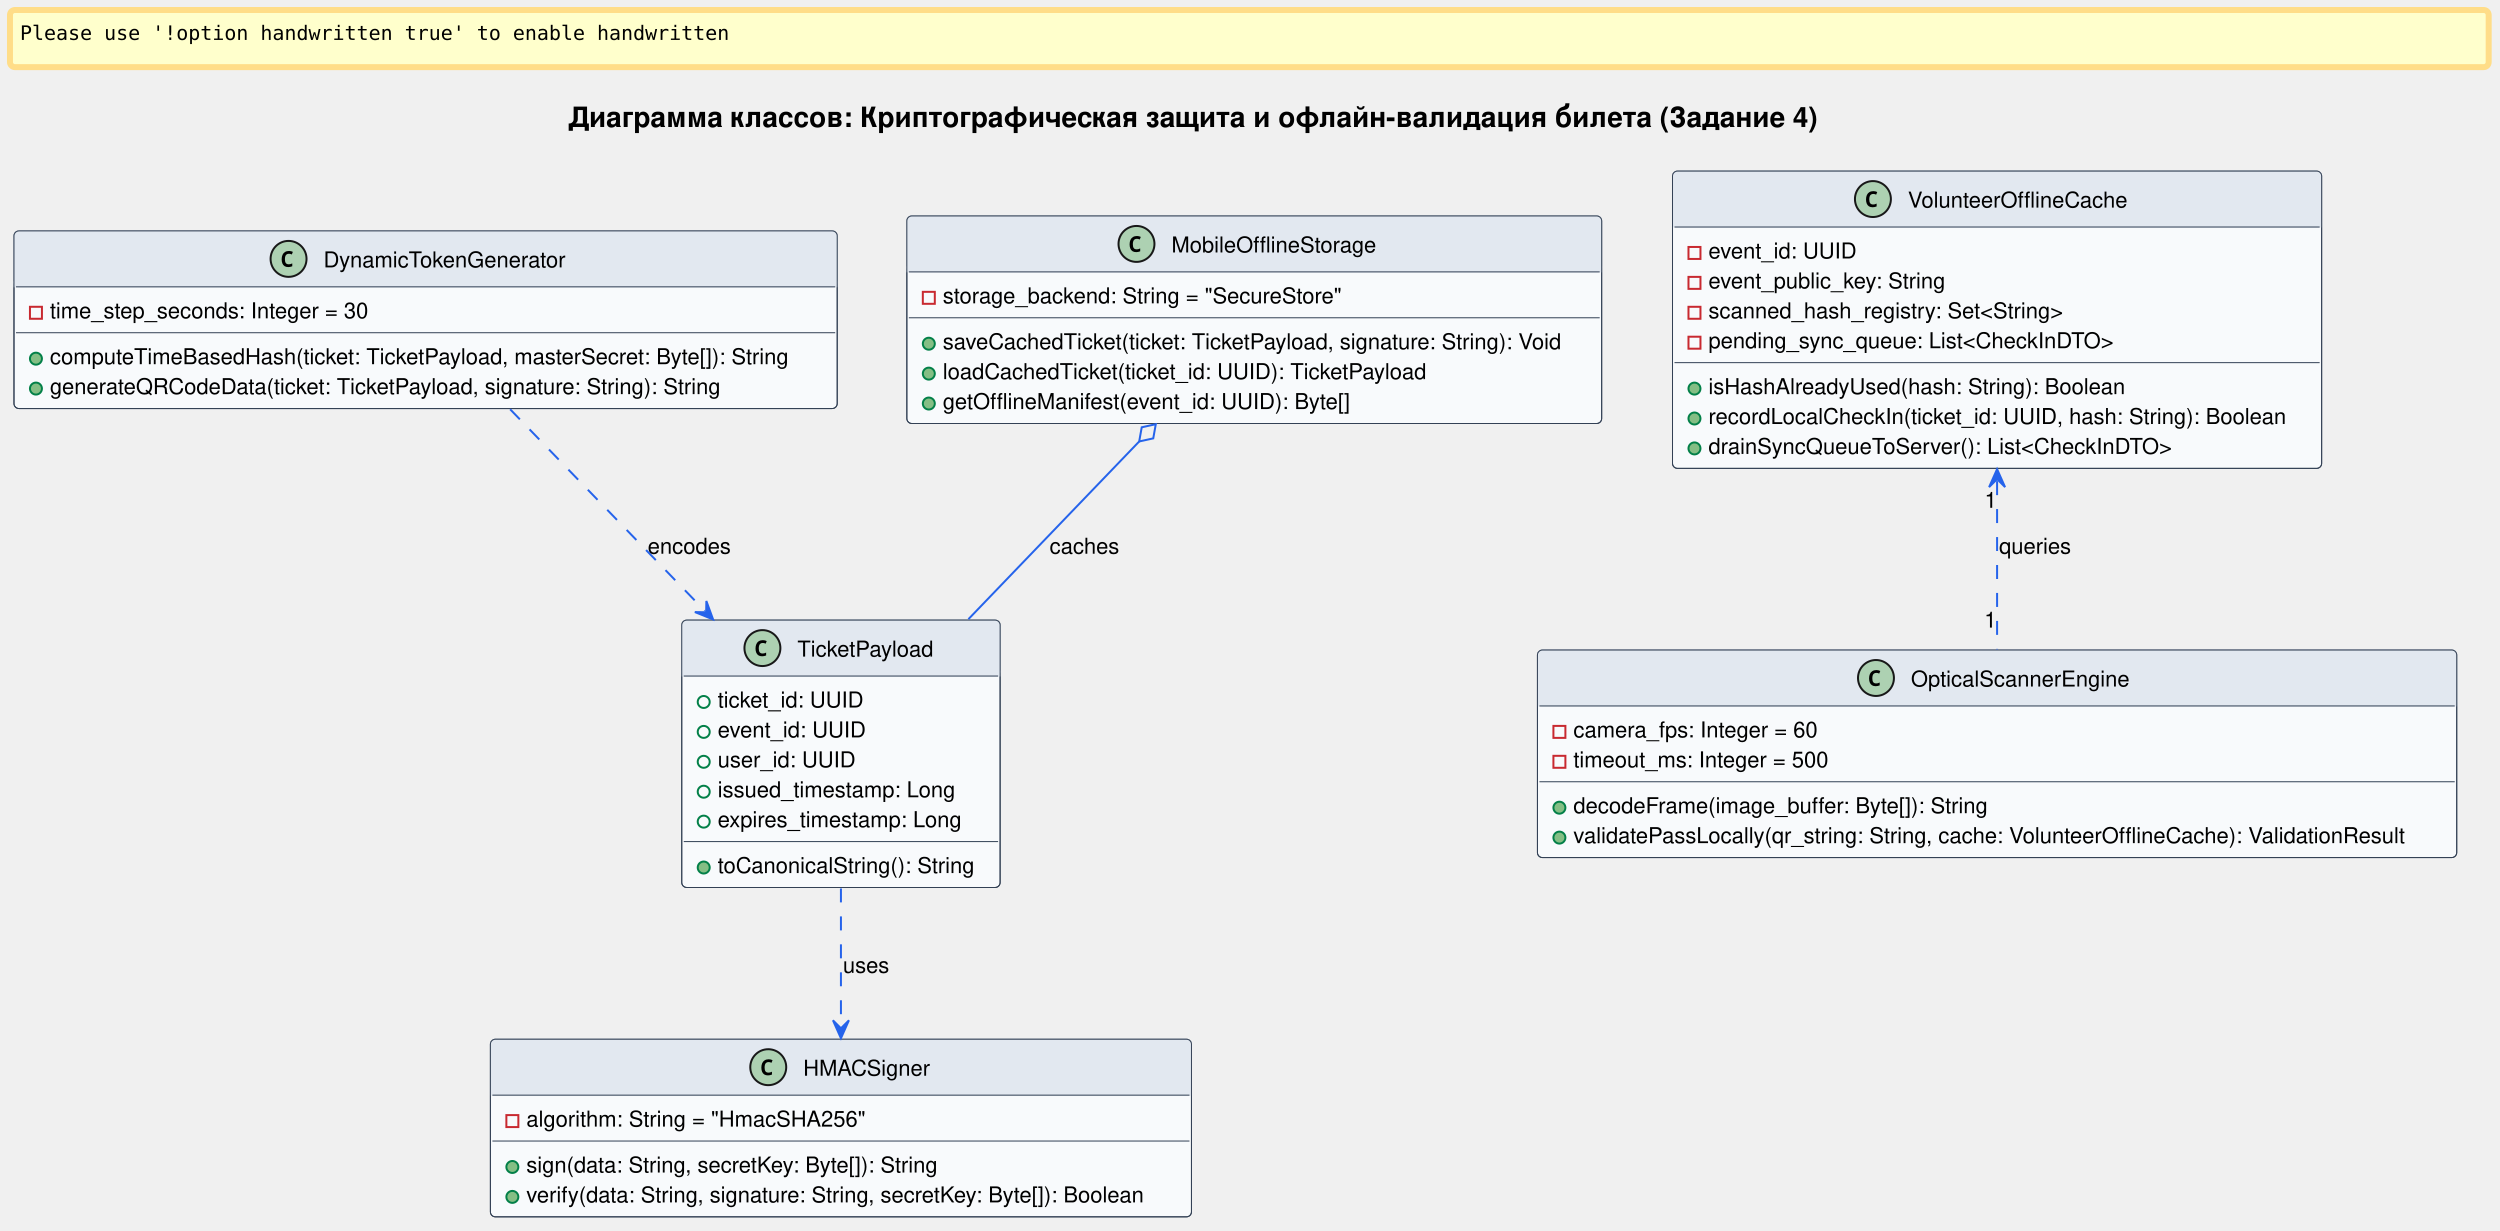
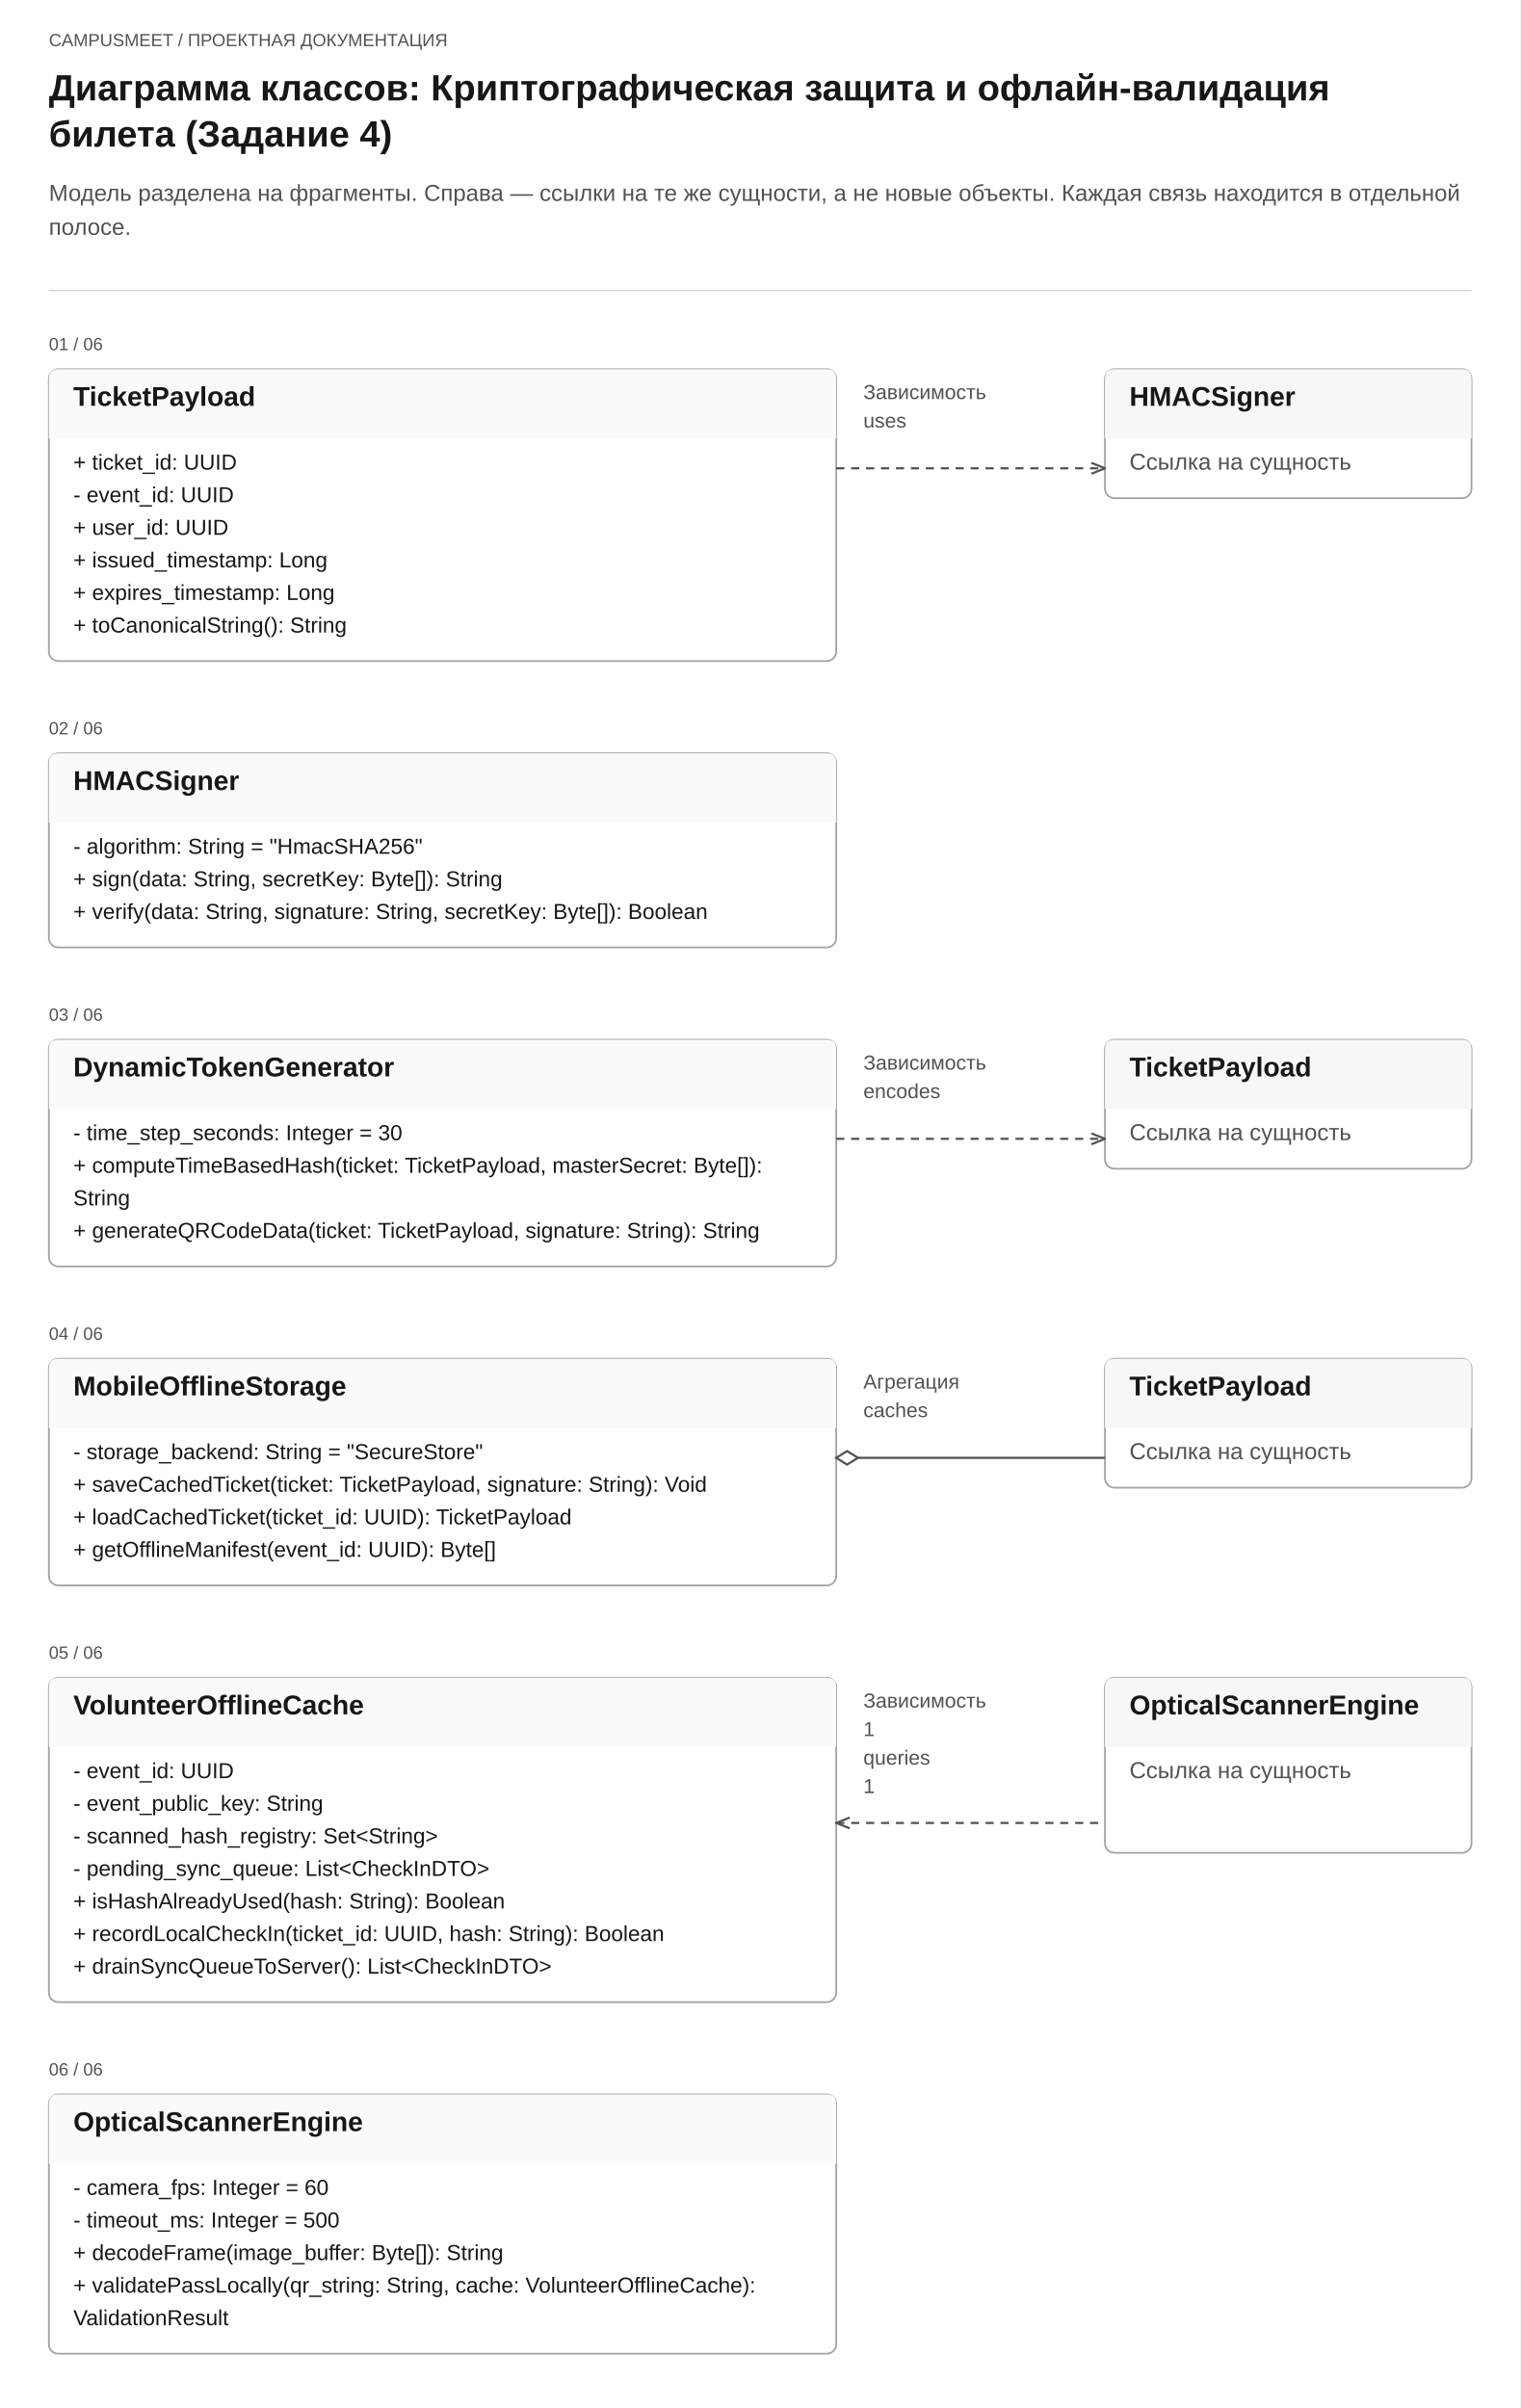
- <svg xmlns="http://www.w3.org/2000/svg" contentStyleType="text/css" data-diagram-type="CLASS" height="616px" preserveAspectRatio="none" style="width:1252px;height:616px;background:#FFFFFF;" version="1.1" viewBox="0 0 1252 616" width="1252px" zoomAndPan="magnify">
-   <defs />
-   <g>
-     <rect fill="#FFFFCC" height="28.62" rx="2.5" ry="2.5" style="stroke:#FFDD88;stroke-width:3;" width="1241.328" x="5" y="5" />
-     <text fill="#000000" font-family="monospace" font-size="10" lengthAdjust="spacing" textLength="354" x="10" y="20">Please use '!option handwritten true' to enable handwritten</text>
-     <g class="title" data-source-line="14">
-       <text fill="#000000" font-family="'Helvetica, Arial, sans-serif'" font-size="14" font-weight="bold" lengthAdjust="spacing" textLength="653.378" x="284.975" y="63.586">Диаграмма классов: Криптографическая защита и офлайн-валидация билета (Задание 4)</text>
-     </g>
-     <g class="entity" data-qualified-name="TicketPayload" data-source-line="16" id="ent0002">
-       <rect fill="#F8FAFC" height="133.891" rx="2.5" ry="2.5" style="stroke:#334155;stroke-width:0.5;" width="159.442" x="341.42" y="310.558" />
-       <rect fill="#E2E8F0" height="28" rx="2.5" ry="2.5" style="stroke:#E2E8F0;stroke-width:0.5;" width="159.442" x="341.42" y="310.558" />
-       <rect fill="#E2E8F0" height="2.5" style="stroke:#E2E8F0;stroke-width:0.5;" width="159.442" x="341.42" y="336.058" />
-       <rect fill="none" height="133.891" rx="2.5" ry="2.5" style="stroke:#334155;stroke-width:0.5;" width="159.442" x="341.42" y="310.558" />
-       <ellipse cx="381.817" cy="324.558" fill="#ADD1B2" rx="9" ry="9" style="stroke:#181818;stroke-width:1;" />
-       <path d="M381.677,328.667 Q380.552,328.667 379.817,328.199 Q379.083,327.714 378.724,326.839 Q378.364,325.964 378.364,324.792 Q378.364,323.48 378.786,322.542 Q379.208,321.605 380.036,321.105 Q380.88,320.589 382.083,320.589 Q382.661,320.589 383.083,320.714 Q383.52,320.824 383.974,321.042 L383.442,322.355 Q383.036,322.152 382.692,322.074 Q382.349,321.995 382.036,321.995 Q381.27,321.995 380.817,322.339 Q380.364,322.667 380.177,323.292 Q379.989,323.902 379.989,324.73 Q379.989,326.027 380.442,326.652 Q380.911,327.277 381.942,327.277 Q382.333,327.277 382.724,327.183 Q383.13,327.074 383.677,326.824 L383.677,328.261 Q383.192,328.464 382.677,328.558 Q382.177,328.667 381.677,328.667 Z " fill="#000000" />
-       <text fill="#000000" font-family="'Helvetica, Arial, sans-serif'" font-size="11" lengthAdjust="spacing" textLength="71.147" x="399.317" y="328.826">TicketPayload</text>
-       <line style="stroke:#334155;stroke-width:0.5;" x1="342.42" x2="499.862" y1="338.558" y2="338.558" />
-       <g data-visibility-modifier="PUBLIC_FIELD">
-         <ellipse cx="352.42" cy="351.549" fill="none" rx="3" ry="3" style="stroke:#038048;stroke-width:1;" />
-       </g>
-       <text fill="#000000" font-family="'Helvetica, Arial, sans-serif'" font-size="11" lengthAdjust="spacing" textLength="76.273" x="359.42" y="354.317">ticket_id: UUID</text>
-       <g data-visibility-modifier="PUBLIC_FIELD">
-         <ellipse cx="352.42" cy="366.531" fill="none" rx="3" ry="3" style="stroke:#038048;stroke-width:1;" />
-       </g>
-       <text fill="#000000" font-family="'Helvetica, Arial, sans-serif'" font-size="11" lengthAdjust="spacing" textLength="76.9" x="359.42" y="369.299">event_id: UUID</text>
-       <g data-visibility-modifier="PUBLIC_FIELD">
-         <ellipse cx="352.42" cy="381.513" fill="none" rx="3" ry="3" style="stroke:#038048;stroke-width:1;" />
-       </g>
-       <text fill="#000000" font-family="'Helvetica, Arial, sans-serif'" font-size="11" lengthAdjust="spacing" textLength="70.95" x="359.42" y="384.281">user_id: UUID</text>
-       <g data-visibility-modifier="PUBLIC_FIELD">
-         <ellipse cx="352.42" cy="396.495" fill="none" rx="3" ry="3" style="stroke:#038048;stroke-width:1;" />
-       </g>
-       <text fill="#000000" font-family="'Helvetica, Arial, sans-serif'" font-size="11" lengthAdjust="spacing" textLength="125.575" x="359.42" y="399.262">issued_timestamp: Long</text>
-       <g data-visibility-modifier="PUBLIC_FIELD">
-         <ellipse cx="352.42" cy="411.476" fill="none" rx="3" ry="3" style="stroke:#038048;stroke-width:1;" />
-       </g>
-       <text fill="#000000" font-family="'Helvetica, Arial, sans-serif'" font-size="11" lengthAdjust="spacing" textLength="130.074" x="359.42" y="414.244">expires_timestamp: Long</text>
-       <line style="stroke:#334155;stroke-width:0.5;" x1="342.42" x2="499.862" y1="421.467" y2="421.467" />
-       <g data-visibility-modifier="PUBLIC_METHOD">
-         <ellipse cx="352.42" cy="434.458" fill="#84BE84" rx="3" ry="3" style="stroke:#038048;stroke-width:1;" />
-       </g>
-       <text fill="#000000" font-family="'Helvetica, Arial, sans-serif'" font-size="11" lengthAdjust="spacing" textLength="135.442" x="359.42" y="437.226">toCanonicalString(): String</text>
-     </g>
-     <g class="entity" data-qualified-name="HMACSigner" data-source-line="25" id="ent0003">
-       <rect fill="#F8FAFC" height="88.946" rx="2.5" ry="2.5" style="stroke:#334155;stroke-width:0.5;" width="351.094" x="245.59" y="520.448" />
-       <rect fill="#E2E8F0" height="28" rx="2.5" ry="2.5" style="stroke:#E2E8F0;stroke-width:0.5;" width="351.094" x="245.59" y="520.448" />
-       <rect fill="#E2E8F0" height="2.5" style="stroke:#E2E8F0;stroke-width:0.5;" width="351.094" x="245.59" y="545.948" />
-       <rect fill="none" height="88.946" rx="2.5" ry="2.5" style="stroke:#334155;stroke-width:0.5;" width="351.094" x="245.59" y="520.448" />
-       <ellipse cx="384.739" cy="534.448" fill="#ADD1B2" rx="9" ry="9" style="stroke:#181818;stroke-width:1;" />
-       <path d="M384.599,538.557 Q383.474,538.557 382.739,538.088 Q382.005,537.604 381.645,536.729 Q381.286,535.854 381.286,534.682 Q381.286,533.37 381.708,532.432 Q382.13,531.495 382.958,530.995 Q383.802,530.479 385.005,530.479 Q385.583,530.479 386.005,530.604 Q386.442,530.713 386.895,530.932 L386.364,532.245 Q385.958,532.042 385.614,531.963 Q385.27,531.885 384.958,531.885 Q384.192,531.885 383.739,532.229 Q383.286,532.557 383.099,533.182 Q382.911,533.792 382.911,534.62 Q382.911,535.917 383.364,536.542 Q383.833,537.167 384.864,537.167 Q385.255,537.167 385.645,537.073 Q386.052,536.963 386.599,536.713 L386.599,538.151 Q386.114,538.354 385.599,538.448 Q385.099,538.557 384.599,538.557 Z " fill="#000000" />
-       <text fill="#000000" font-family="'Helvetica, Arial, sans-serif'" font-size="11" lengthAdjust="spacing" textLength="65.296" x="402.239" y="538.716">HMACSigner</text>
-       <line style="stroke:#334155;stroke-width:0.5;" x1="246.59" x2="595.684" y1="548.448" y2="548.448" />
-       <g data-visibility-modifier="PRIVATE_FIELD">
-         <rect fill="none" height="6" style="stroke:#C82930;stroke-width:1;" width="6" x="253.59" y="558.439" />
-       </g>
-       <text fill="#000000" font-family="'Helvetica, Arial, sans-serif'" font-size="11" lengthAdjust="spacing" textLength="178.595" x="263.59" y="564.207">algorithm: String = "HmacSHA256"</text>
-       <line style="stroke:#334155;stroke-width:0.5;" x1="246.59" x2="595.684" y1="571.43" y2="571.43" />
-       <g data-visibility-modifier="PUBLIC_METHOD">
-         <ellipse cx="256.59" cy="584.421" fill="#84BE84" rx="3" ry="3" style="stroke:#038048;stroke-width:1;" />
-       </g>
-       <text fill="#000000" font-family="'Helvetica, Arial, sans-serif'" font-size="11" lengthAdjust="spacing" textLength="216.754" x="263.59" y="587.189">sign(data: String, secretKey: Byte[]): String</text>
-       <g data-visibility-modifier="PUBLIC_METHOD">
-         <ellipse cx="256.59" cy="599.403" fill="#84BE84" rx="3" ry="3" style="stroke:#038048;stroke-width:1;" />
-       </g>
-       <text fill="#000000" font-family="'Helvetica, Arial, sans-serif'" font-size="11" lengthAdjust="spacing" textLength="327.094" x="263.59" y="602.171">verify(data: String, signature: String, secretKey: Byte[]): Boolean</text>
-     </g>
-     <g class="entity" data-qualified-name="DynamicTokenGenerator" data-source-line="31" id="ent0004">
-       <rect fill="#F8FAFC" height="88.946" rx="2.5" ry="2.5" style="stroke:#334155;stroke-width:0.5;" width="412.275" x="7" y="115.648" />
-       <rect fill="#E2E8F0" height="28" rx="2.5" ry="2.5" style="stroke:#E2E8F0;stroke-width:0.5;" width="412.275" x="7" y="115.648" />
-       <rect fill="#E2E8F0" height="2.5" style="stroke:#E2E8F0;stroke-width:0.5;" width="412.275" x="7" y="141.148" />
-       <rect fill="none" height="88.946" rx="2.5" ry="2.5" style="stroke:#334155;stroke-width:0.5;" width="412.275" x="7" y="115.648" />
-       <ellipse cx="144.51" cy="129.648" fill="#ADD1B2" rx="9" ry="9" style="stroke:#181818;stroke-width:1;" />
-       <path d="M144.369,133.757 Q143.244,133.757 142.51,133.288 Q141.776,132.804 141.416,131.929 Q141.057,131.054 141.057,129.882 Q141.057,128.57 141.479,127.632 Q141.901,126.695 142.729,126.195 Q143.573,125.679 144.776,125.679 Q145.354,125.679 145.776,125.804 Q146.213,125.913 146.666,126.132 L146.135,127.445 Q145.729,127.242 145.385,127.163 Q145.041,127.085 144.729,127.085 Q143.963,127.085 143.51,127.429 Q143.057,127.757 142.869,128.382 Q142.682,128.992 142.682,129.82 Q142.682,131.117 143.135,131.742 Q143.604,132.367 144.635,132.367 Q145.026,132.367 145.416,132.273 Q145.823,132.163 146.369,131.913 L146.369,133.351 Q145.885,133.554 145.369,133.648 Q144.869,133.757 144.369,133.757 Z " fill="#000000" />
-       <text fill="#000000" font-family="'Helvetica, Arial, sans-serif'" font-size="11" lengthAdjust="spacing" textLength="129.755" x="162.01" y="133.916">DynamicTokenGenerator</text>
-       <line style="stroke:#334155;stroke-width:0.5;" x1="8" x2="418.275" y1="143.648" y2="143.648" />
-       <g data-visibility-modifier="PRIVATE_FIELD">
-         <rect fill="none" height="6" style="stroke:#C82930;stroke-width:1;" width="6" x="15" y="153.639" />
-       </g>
-       <text fill="#000000" font-family="'Helvetica, Arial, sans-serif'" font-size="11" lengthAdjust="spacing" textLength="166.132" x="25" y="159.407">time_step_seconds: Integer = 30</text>
-       <line style="stroke:#334155;stroke-width:0.5;" x1="8" x2="418.275" y1="166.63" y2="166.63" />
-       <g data-visibility-modifier="PUBLIC_METHOD">
-         <ellipse cx="18" cy="179.621" fill="#84BE84" rx="3" ry="3" style="stroke:#038048;stroke-width:1;" />
-       </g>
-       <text fill="#000000" font-family="'Helvetica, Arial, sans-serif'" font-size="11" lengthAdjust="spacing" textLength="388.275" x="25" y="182.389">computeTimeBasedHash(ticket: TicketPayload, masterSecret: Byte[]): String</text>
-       <g data-visibility-modifier="PUBLIC_METHOD">
-         <ellipse cx="18" cy="194.603" fill="#84BE84" rx="3" ry="3" style="stroke:#038048;stroke-width:1;" />
-       </g>
-       <text fill="#000000" font-family="'Helvetica, Arial, sans-serif'" font-size="11" lengthAdjust="spacing" textLength="353.592" x="25" y="197.371">generateQRCodeData(ticket: TicketPayload, signature: String): String</text>
-     </g>
-     <g class="entity" data-qualified-name="MobileOfflineStorage" data-source-line="37" id="ent0005">
-       <rect fill="#F8FAFC" height="103.928" rx="2.5" ry="2.5" style="stroke:#334155;stroke-width:0.5;" width="347.97" x="454.15" y="108.158" />
-       <rect fill="#E2E8F0" height="28" rx="2.5" ry="2.5" style="stroke:#E2E8F0;stroke-width:0.5;" width="347.97" x="454.15" y="108.158" />
-       <rect fill="#E2E8F0" height="2.5" style="stroke:#E2E8F0;stroke-width:0.5;" width="347.97" x="454.15" y="133.658" />
-       <rect fill="none" height="103.928" rx="2.5" ry="2.5" style="stroke:#334155;stroke-width:0.5;" width="347.97" x="454.15" y="108.158" />
-       <ellipse cx="569.154" cy="122.158" fill="#ADD1B2" rx="9" ry="9" style="stroke:#181818;stroke-width:1;" />
-       <path d="M569.014,126.267 Q567.889,126.267 567.154,125.799 Q566.42,125.314 566.061,124.439 Q565.701,123.564 565.701,122.392 Q565.701,121.08 566.123,120.142 Q566.545,119.205 567.373,118.705 Q568.217,118.189 569.42,118.189 Q569.998,118.189 570.42,118.314 Q570.857,118.424 571.311,118.642 L570.779,119.955 Q570.373,119.752 570.029,119.674 Q569.686,119.595 569.373,119.595 Q568.607,119.595 568.154,119.939 Q567.701,120.267 567.514,120.892 Q567.326,121.502 567.326,122.33 Q567.326,123.627 567.779,124.252 Q568.248,124.877 569.279,124.877 Q569.67,124.877 570.061,124.783 Q570.467,124.674 571.014,124.424 L571.014,125.861 Q570.529,126.064 570.014,126.158 Q569.514,126.267 569.014,126.267 Z " fill="#000000" />
-       <text fill="#000000" font-family="'Helvetica, Arial, sans-serif'" font-size="11" lengthAdjust="spacing" textLength="110.461" x="586.654" y="126.426">MobileOfflineStorage</text>
-       <line style="stroke:#334155;stroke-width:0.5;" x1="455.15" x2="801.12" y1="136.158" y2="136.158" />
-       <g data-visibility-modifier="PRIVATE_FIELD">
-         <rect fill="none" height="6" style="stroke:#C82930;stroke-width:1;" width="6" x="462.15" y="146.149" />
-       </g>
-       <text fill="#000000" font-family="'Helvetica, Arial, sans-serif'" font-size="11" lengthAdjust="spacing" textLength="208.548" x="472.15" y="151.917">storage_backend: String = "SecureStore"</text>
-       <line style="stroke:#334155;stroke-width:0.5;" x1="455.15" x2="801.12" y1="159.14" y2="159.14" />
-       <g data-visibility-modifier="PUBLIC_METHOD">
-         <ellipse cx="465.15" cy="172.131" fill="#84BE84" rx="3" ry="3" style="stroke:#038048;stroke-width:1;" />
-       </g>
-       <text fill="#000000" font-family="'Helvetica, Arial, sans-serif'" font-size="11" lengthAdjust="spacing" textLength="323.97" x="472.15" y="174.899">saveCachedTicket(ticket: TicketPayload, signature: String): Void</text>
-       <g data-visibility-modifier="PUBLIC_METHOD">
-         <ellipse cx="465.15" cy="187.113" fill="#84BE84" rx="3" ry="3" style="stroke:#038048;stroke-width:1;" />
-       </g>
-       <text fill="#000000" font-family="'Helvetica, Arial, sans-serif'" font-size="11" lengthAdjust="spacing" textLength="250.71" x="472.15" y="189.881">loadCachedTicket(ticket_id: UUID): TicketPayload</text>
-       <g data-visibility-modifier="PUBLIC_METHOD">
-         <ellipse cx="465.15" cy="202.095" fill="#84BE84" rx="3" ry="3" style="stroke:#038048;stroke-width:1;" />
-       </g>
-       <text fill="#000000" font-family="'Helvetica, Arial, sans-serif'" font-size="11" lengthAdjust="spacing" textLength="216.269" x="472.15" y="204.863">getOfflineManifest(event_id: UUID): Byte[]</text>
-     </g>
-     <g class="entity" data-qualified-name="VolunteerOfflineCache" data-source-line="44" id="ent0006">
-       <rect fill="#F8FAFC" height="148.873" rx="2.5" ry="2.5" style="stroke:#334155;stroke-width:0.5;" width="325.09" x="837.59" y="85.688" />
-       <rect fill="#E2E8F0" height="28" rx="2.5" ry="2.5" style="stroke:#E2E8F0;stroke-width:0.5;" width="325.09" x="837.59" y="85.688" />
-       <rect fill="#E2E8F0" height="2.5" style="stroke:#E2E8F0;stroke-width:0.5;" width="325.09" x="837.59" y="111.188" />
-       <rect fill="none" height="148.873" rx="2.5" ry="2.5" style="stroke:#334155;stroke-width:0.5;" width="325.09" x="837.59" y="85.688" />
-       <ellipse cx="937.959" cy="99.688" fill="#ADD1B2" rx="9" ry="9" style="stroke:#181818;stroke-width:1;" />
-       <path d="M937.818,103.797 Q936.693,103.797 935.959,103.329 Q935.225,102.844 934.865,101.969 Q934.506,101.094 934.506,99.922 Q934.506,98.61 934.928,97.672 Q935.35,96.735 936.178,96.235 Q937.021,95.719 938.225,95.719 Q938.803,95.719 939.225,95.844 Q939.662,95.954 940.115,96.172 L939.584,97.485 Q939.178,97.282 938.834,97.204 Q938.49,97.125 938.178,97.125 Q937.412,97.125 936.959,97.469 Q936.506,97.797 936.318,98.422 Q936.131,99.032 936.131,99.86 Q936.131,101.157 936.584,101.782 Q937.053,102.407 938.084,102.407 Q938.475,102.407 938.865,102.313 Q939.271,102.204 939.818,101.954 L939.818,103.391 Q939.334,103.594 938.818,103.688 Q938.318,103.797 937.818,103.797 Z " fill="#000000" />
-       <text fill="#000000" font-family="'Helvetica, Arial, sans-serif'" font-size="11" lengthAdjust="spacing" textLength="116.852" x="955.459" y="103.956">VolunteerOfflineCache</text>
-       <line style="stroke:#334155;stroke-width:0.5;" x1="838.59" x2="1161.68" y1="113.688" y2="113.688" />
-       <g data-visibility-modifier="PRIVATE_FIELD">
-         <rect fill="none" height="6" style="stroke:#C82930;stroke-width:1;" width="6" x="845.59" y="123.679" />
-       </g>
-       <text fill="#000000" font-family="'Helvetica, Arial, sans-serif'" font-size="11" lengthAdjust="spacing" textLength="76.9" x="855.59" y="129.447">event_id: UUID</text>
-       <g data-visibility-modifier="PRIVATE_FIELD">
-         <rect fill="none" height="6" style="stroke:#C82930;stroke-width:1;" width="6" x="845.59" y="138.661" />
-       </g>
-       <text fill="#000000" font-family="'Helvetica, Arial, sans-serif'" font-size="11" lengthAdjust="spacing" textLength="124.266" x="855.59" y="144.429">event_public_key: String</text>
-       <g data-visibility-modifier="PRIVATE_FIELD">
-         <rect fill="none" height="6" style="stroke:#C82930;stroke-width:1;" width="6" x="845.59" y="153.643" />
-       </g>
-       <text fill="#000000" font-family="'Helvetica, Arial, sans-serif'" font-size="11" lengthAdjust="spacing" textLength="183.391" x="855.59" y="159.411">scanned_hash_registry: Set&lt;String&gt;</text>
-       <g data-visibility-modifier="PRIVATE_FIELD">
-         <rect fill="none" height="6" style="stroke:#C82930;stroke-width:1;" width="6" x="845.59" y="168.625" />
-       </g>
-       <text fill="#000000" font-family="'Helvetica, Arial, sans-serif'" font-size="11" lengthAdjust="spacing" textLength="209.031" x="855.59" y="174.393">pending_sync_queue: List&lt;CheckInDTO&gt;</text>
-       <line style="stroke:#334155;stroke-width:0.5;" x1="838.59" x2="1161.68" y1="181.615" y2="181.615" />
-       <g data-visibility-modifier="PUBLIC_METHOD">
-         <ellipse cx="848.59" cy="194.606" fill="#84BE84" rx="3" ry="3" style="stroke:#038048;stroke-width:1;" />
-       </g>
-       <text fill="#000000" font-family="'Helvetica, Arial, sans-serif'" font-size="11" lengthAdjust="spacing" textLength="216.61" x="855.59" y="197.374">isHashAlreadyUsed(hash: String): Boolean</text>
-       <g data-visibility-modifier="PUBLIC_METHOD">
-         <ellipse cx="848.59" cy="209.588" fill="#84BE84" rx="3" ry="3" style="stroke:#038048;stroke-width:1;" />
-       </g>
-       <text fill="#000000" font-family="'Helvetica, Arial, sans-serif'" font-size="11" lengthAdjust="spacing" textLength="301.09" x="855.59" y="212.356">recordLocalCheckIn(ticket_id: UUID, hash: String): Boolean</text>
-       <g data-visibility-modifier="PUBLIC_METHOD">
-         <ellipse cx="848.59" cy="224.57" fill="#84BE84" rx="3" ry="3" style="stroke:#038048;stroke-width:1;" />
-       </g>
-       <text fill="#000000" font-family="'Helvetica, Arial, sans-serif'" font-size="11" lengthAdjust="spacing" textLength="238.533" x="855.59" y="227.338">drainSyncQueueToServer(): List&lt;CheckInDTO&gt;</text>
-     </g>
-     <g class="entity" data-qualified-name="OpticalScannerEngine" data-source-line="54" id="ent0007">
-       <rect fill="#F8FAFC" height="103.928" rx="2.5" ry="2.5" style="stroke:#334155;stroke-width:0.5;" width="460.378" x="769.95" y="325.538" />
-       <rect fill="#E2E8F0" height="28" rx="2.5" ry="2.5" style="stroke:#E2E8F0;stroke-width:0.5;" width="460.378" x="769.95" y="325.538" />
-       <rect fill="#E2E8F0" height="2.5" style="stroke:#E2E8F0;stroke-width:0.5;" width="460.378" x="769.95" y="351.038" />
-       <rect fill="none" height="103.928" rx="2.5" ry="2.5" style="stroke:#334155;stroke-width:0.5;" width="460.378" x="769.95" y="325.538" />
-       <ellipse cx="939.486" cy="339.538" fill="#ADD1B2" rx="9" ry="9" style="stroke:#181818;stroke-width:1;" />
-       <path d="M939.346,343.647 Q938.221,343.647 937.486,343.178 Q936.752,342.694 936.393,341.819 Q936.033,340.944 936.033,339.772 Q936.033,338.46 936.455,337.522 Q936.877,336.585 937.705,336.085 Q938.549,335.569 939.752,335.569 Q940.33,335.569 940.752,335.694 Q941.189,335.803 941.643,336.022 L941.111,337.335 Q940.705,337.132 940.361,337.053 Q940.018,336.975 939.705,336.975 Q938.939,336.975 938.486,337.319 Q938.033,337.647 937.846,338.272 Q937.658,338.882 937.658,339.71 Q937.658,341.007 938.111,341.632 Q938.58,342.257 939.611,342.257 Q940.002,342.257 940.393,342.163 Q940.799,342.053 941.346,341.803 L941.346,343.241 Q940.861,343.444 940.346,343.538 Q939.846,343.647 939.346,343.647 Z " fill="#000000" />
-       <text fill="#000000" font-family="'Helvetica, Arial, sans-serif'" font-size="11" lengthAdjust="spacing" textLength="113.805" x="956.986" y="343.806">OpticalScannerEngine</text>
-       <line style="stroke:#334155;stroke-width:0.5;" x1="770.95" x2="1229.328" y1="353.538" y2="353.538" />
-       <g data-visibility-modifier="PRIVATE_FIELD">
-         <rect fill="none" height="6" style="stroke:#C82930;stroke-width:1;" width="6" x="777.95" y="363.529" />
-       </g>
-       <text fill="#000000" font-family="'Helvetica, Arial, sans-serif'" font-size="11" lengthAdjust="spacing" textLength="127.973" x="787.95" y="369.297">camera_fps: Integer = 60</text>
-       <g data-visibility-modifier="PRIVATE_FIELD">
-         <rect fill="none" height="6" style="stroke:#C82930;stroke-width:1;" width="6" x="777.95" y="378.511" />
-       </g>
-       <text fill="#000000" font-family="'Helvetica, Arial, sans-serif'" font-size="11" lengthAdjust="spacing" textLength="136.069" x="787.95" y="384.279">timeout_ms: Integer = 500</text>
-       <line style="stroke:#334155;stroke-width:0.5;" x1="770.95" x2="1229.328" y1="391.502" y2="391.502" />
-       <g data-visibility-modifier="PUBLIC_METHOD">
-         <ellipse cx="780.95" cy="404.493" fill="#84BE84" rx="3" ry="3" style="stroke:#038048;stroke-width:1;" />
-       </g>
-       <text fill="#000000" font-family="'Helvetica, Arial, sans-serif'" font-size="11" lengthAdjust="spacing" textLength="219.151" x="787.95" y="407.261">decodeFrame(image_buffer: Byte[]): String</text>
-       <g data-visibility-modifier="PUBLIC_METHOD">
-         <ellipse cx="780.95" cy="419.474" fill="#84BE84" rx="3" ry="3" style="stroke:#038048;stroke-width:1;" />
-       </g>
-       <text fill="#000000" font-family="'Helvetica, Arial, sans-serif'" font-size="11" lengthAdjust="spacing" textLength="436.378" x="787.95" y="422.243">validatePassLocally(qr_string: String, cache: VolunteerOfflineCache): ValidationResult</text>
-     </g>
-     <g class="link" data-entity-1="ent0002" data-entity-2="ent0003" data-link-type="dependency" data-source-line="61" id="lnk8">
-       <path codeLine="61" d="M421.14,444.928 C421.14,469.858 421.14,491.568 421.14,513.968" fill="none" id="TicketPayload-to-HMACSigner" style="stroke:#2563EB;stroke-width:1;stroke-dasharray:7,7;" />
-       <polygon fill="#2563EB" points="421.14,519.968,425.14,510.968,421.14,514.968,417.14,510.968,421.14,519.968" style="stroke:#2563EB;stroke-width:1;" />
-       <text fill="#000000" font-family="'Helvetica, Arial, sans-serif'" font-size="11" lengthAdjust="spacing" textLength="23.54" x="422.14" y="487.207">uses</text>
-     </g>
-     <g class="link" data-entity-1="ent0004" data-entity-2="ent0002" data-link-type="dependency" data-source-line="62" id="lnk9">
-       <path codeLine="62" d="M255.48,204.968 C284.7,235.228 319.912,271.692 352.952,305.902" fill="none" id="DynamicTokenGenerator-to-TicketPayload" style="stroke:#2563EB;stroke-width:1;stroke-dasharray:7,7;" />
-       <polygon fill="#2563EB" points="357.12,310.218,353.745,300.965,353.647,306.621,347.99,306.523,357.12,310.218" style="stroke:#2563EB;stroke-width:1;" />
-       <text fill="#000000" font-family="'Helvetica, Arial, sans-serif'" font-size="11" lengthAdjust="spacing" textLength="43.175" x="324.37" y="277.317">encodes</text>
-     </g>
-     <g class="link" data-entity-1="ent0005" data-entity-2="ent0002" data-link-type="aggregation" data-source-line="63" id="lnk10">
-       <path codeLine="63" d="M570.505,221.09 C542.405,250.33 515.19,278.638 484.98,310.078" fill="none" id="MobileOfflineStorage-backto-TicketPayload" style="stroke:#2563EB;stroke-width:1;" />
-       <polygon fill="none" points="578.82,212.438,571.778,213.992,570.505,221.09,577.547,219.536,578.82,212.438" style="stroke:#2563EB;stroke-width:1;" />
-       <text fill="#000000" font-family="'Helvetica, Arial, sans-serif'" font-size="11" lengthAdjust="spacing" textLength="35.002" x="525.64" y="277.317">caches</text>
-     </g>
-     <g class="link" data-entity-1="ent0006" data-entity-2="ent0007" data-link-type="dependency" data-source-line="64" id="lnk11">
-       <path codeLine="64" d="M1000.14,240.948 C1000.14,270.658 1000.14,298.198 1000.14,325.178" fill="none" id="VolunteerOfflineCache-backto-OpticalScannerEngine" style="stroke:#2563EB;stroke-width:1;stroke-dasharray:7,7;" />
-       <polygon fill="#2563EB" points="1000.14,234.948,996.14,243.948,1000.14,239.948,1004.14,243.948,1000.14,234.948" style="stroke:#2563EB;stroke-width:1;" />
-       <text fill="#000000" font-family="'Helvetica, Arial, sans-serif'" font-size="11" lengthAdjust="spacing" textLength="38.621" x="1001.14" y="277.317">queries</text>
-       <text fill="#000000" font-family="'Helvetica, Arial, sans-serif'" font-size="11" lengthAdjust="spacing" textLength="6.292" x="993.877" y="254.295">1</text>
-       <text fill="#000000" font-family="'Helvetica, Arial, sans-serif'" font-size="11" lengthAdjust="spacing" textLength="6.292" x="993.721" y="314.296">1</text>
-     </g>
-   </g>
+ <svg xmlns="http://www.w3.org/2000/svg" width="1120" role="img" height="1774" viewBox="0 0 1120 1774" data-layout="fixed-lanes-v1">
+   <rect x="0" y="0" width="1120" height="1774" fill="white" />
+   <text x="36" y="34.0" font-family="Arial, Helvetica, sans-serif" font-size="13" fill="#525252">CAMPUSMEET / ПРОЕКТНАЯ ДОКУМЕНТАЦИЯ</text>
+   <text x="36" y="74" font-family="Arial, Helvetica, sans-serif" font-size="27" fill="#171717" font-weight="bold">Диаграмма классов: Криптографическая защита и офлайн-валидация</text>
+   <text x="36" y="108" font-family="Arial, Helvetica, sans-serif" font-size="27" fill="#171717" font-weight="bold">билета (Задание 4)</text>
+   <text x="36" y="148" font-family="Arial, Helvetica, sans-serif" font-size="17" fill="#525252">Модель разделена на фрагменты. Справа — ссылки на те же сущности, а не новые объекты. Каждая связь находится в отдельной</text>
+   <text x="36" y="173" font-family="Arial, Helvetica, sans-serif" font-size="17" fill="#525252">полосе.</text>
+   <line x1="36" y1="214" x2="1084" y2="214" stroke="#d4d4d4" />
+   <text x="36" y="258.0" font-family="Arial, Helvetica, sans-serif" font-size="13" fill="#525252">01 / 06</text>
+   <rect x="36" y="272" width="580" height="215" rx="7" fill="white" stroke="#a3a3a3" stroke-width="1.3" />
+   <path d="M 43,272 H 609 Q 616,272 616,279 V 323 H 36 V 279 Q 36,272 43,272" fill="#F8FAFC" />
+   <text x="54" y="299" font-family="Arial, Helvetica, sans-serif" font-size="20" fill="#171717" font-weight="bold">TicketPayload</text>
+   <text x="54" y="346" font-family="Arial, Helvetica, sans-serif" font-size="16" fill="#171717">+ ticket_id: UUID</text>
+   <text x="54" y="370" font-family="Arial, Helvetica, sans-serif" font-size="16" fill="#171717">- event_id: UUID</text>
+   <text x="54" y="394" font-family="Arial, Helvetica, sans-serif" font-size="16" fill="#171717">+ user_id: UUID</text>
+   <text x="54" y="418" font-family="Arial, Helvetica, sans-serif" font-size="16" fill="#171717">+ issued_timestamp: Long</text>
+   <text x="54" y="442" font-family="Arial, Helvetica, sans-serif" font-size="16" fill="#171717">+ expires_timestamp: Long</text>
+   <text x="54" y="466" font-family="Arial, Helvetica, sans-serif" font-size="16" fill="#171717">+ toCanonicalString(): String</text>
+   <rect x="814" y="272" width="270" height="95" rx="7" fill="white" stroke="#a3a3a3" stroke-width="1.3" />
+   <path d="M 821,272 H 1077 Q 1084,272 1084,279 V 323 H 814 V 279 Q 814,272 821,272" fill="#f7f7f7" />
+   <text x="832" y="299" font-family="Arial, Helvetica, sans-serif" font-size="20" fill="#171717" font-weight="bold">HMACSigner</text>
+   <text x="832" y="346" font-family="Arial, Helvetica, sans-serif" font-size="17" fill="#525252">Ссылка на сущность</text>
+   <polyline points="616,345 814,345" fill="none" stroke="#525252" stroke-width="1.6" stroke-linejoin="round" stroke-dasharray="6 5" />
+   <polyline points="804,341 814,345 804,349" fill="none" stroke="#525252" stroke-width="1.6" stroke-linejoin="round" />
+   <text x="636" y="294" font-family="Arial, Helvetica, sans-serif" font-size="15" fill="#525252">Зависимость</text>
+   <text x="636" y="315" font-family="Arial, Helvetica, sans-serif" font-size="15" fill="#525252">uses</text>
+   <text x="36" y="541.0" font-family="Arial, Helvetica, sans-serif" font-size="13" fill="#525252">02 / 06</text>
+   <rect x="36" y="555" width="580" height="143" rx="7" fill="white" stroke="#a3a3a3" stroke-width="1.3" />
+   <path d="M 43,555 H 609 Q 616,555 616,562 V 606 H 36 V 562 Q 36,555 43,555" fill="#F8FAFC" />
+   <text x="54" y="582" font-family="Arial, Helvetica, sans-serif" font-size="20" fill="#171717" font-weight="bold">HMACSigner</text>
+   <text x="54" y="629" font-family="Arial, Helvetica, sans-serif" font-size="16" fill="#171717">- algorithm: String = "HmacSHA256"</text>
+   <text x="54" y="653" font-family="Arial, Helvetica, sans-serif" font-size="16" fill="#171717">+ sign(data: String, secretKey: Byte[]): String</text>
+   <text x="54" y="677" font-family="Arial, Helvetica, sans-serif" font-size="16" fill="#171717">+ verify(data: String, signature: String, secretKey: Byte[]): Boolean</text>
+   <text x="36" y="752.0" font-family="Arial, Helvetica, sans-serif" font-size="13" fill="#525252">03 / 06</text>
+   <rect x="36" y="766" width="580" height="167" rx="7" fill="white" stroke="#a3a3a3" stroke-width="1.3" />
+   <path d="M 43,766 H 609 Q 616,766 616,773 V 817 H 36 V 773 Q 36,766 43,766" fill="#F8FAFC" />
+   <text x="54" y="793" font-family="Arial, Helvetica, sans-serif" font-size="20" fill="#171717" font-weight="bold">DynamicTokenGenerator</text>
+   <text x="54" y="840" font-family="Arial, Helvetica, sans-serif" font-size="16" fill="#171717">- time_step_seconds: Integer = 30</text>
+   <text x="54" y="864" font-family="Arial, Helvetica, sans-serif" font-size="16" fill="#171717">+ computeTimeBasedHash(ticket: TicketPayload, masterSecret: Byte[]):</text>
+   <text x="54" y="888" font-family="Arial, Helvetica, sans-serif" font-size="16" fill="#171717">String</text>
+   <text x="54" y="912" font-family="Arial, Helvetica, sans-serif" font-size="16" fill="#171717">+ generateQRCodeData(ticket: TicketPayload, signature: String): String</text>
+   <rect x="814" y="766" width="270" height="95" rx="7" fill="white" stroke="#a3a3a3" stroke-width="1.3" />
+   <path d="M 821,766 H 1077 Q 1084,766 1084,773 V 817 H 814 V 773 Q 814,766 821,766" fill="#f7f7f7" />
+   <text x="832" y="793" font-family="Arial, Helvetica, sans-serif" font-size="20" fill="#171717" font-weight="bold">TicketPayload</text>
+   <text x="832" y="840" font-family="Arial, Helvetica, sans-serif" font-size="17" fill="#525252">Ссылка на сущность</text>
+   <polyline points="616,839 814,839" fill="none" stroke="#525252" stroke-width="1.6" stroke-linejoin="round" stroke-dasharray="6 5" />
+   <polyline points="804,835 814,839 804,843" fill="none" stroke="#525252" stroke-width="1.6" stroke-linejoin="round" />
+   <text x="636" y="788" font-family="Arial, Helvetica, sans-serif" font-size="15" fill="#525252">Зависимость</text>
+   <text x="636" y="809" font-family="Arial, Helvetica, sans-serif" font-size="15" fill="#525252">encodes</text>
+   <text x="36" y="987.0" font-family="Arial, Helvetica, sans-serif" font-size="13" fill="#525252">04 / 06</text>
+   <rect x="36" y="1001" width="580" height="167" rx="7" fill="white" stroke="#a3a3a3" stroke-width="1.3" />
+   <path d="M 43,1001 H 609 Q 616,1001 616,1008 V 1052 H 36 V 1008 Q 36,1001 43,1001" fill="#F8FAFC" />
+   <text x="54" y="1028" font-family="Arial, Helvetica, sans-serif" font-size="20" fill="#171717" font-weight="bold">MobileOfflineStorage</text>
+   <text x="54" y="1075" font-family="Arial, Helvetica, sans-serif" font-size="16" fill="#171717">- storage_backend: String = "SecureStore"</text>
+   <text x="54" y="1099" font-family="Arial, Helvetica, sans-serif" font-size="16" fill="#171717">+ saveCachedTicket(ticket: TicketPayload, signature: String): Void</text>
+   <text x="54" y="1123" font-family="Arial, Helvetica, sans-serif" font-size="16" fill="#171717">+ loadCachedTicket(ticket_id: UUID): TicketPayload</text>
+   <text x="54" y="1147" font-family="Arial, Helvetica, sans-serif" font-size="16" fill="#171717">+ getOfflineManifest(event_id: UUID): Byte[]</text>
+   <rect x="814" y="1001" width="270" height="95" rx="7" fill="white" stroke="#a3a3a3" stroke-width="1.3" />
+   <path d="M 821,1001 H 1077 Q 1084,1001 1084,1008 V 1052 H 814 V 1008 Q 814,1001 821,1001" fill="#f7f7f7" />
+   <text x="832" y="1028" font-family="Arial, Helvetica, sans-serif" font-size="20" fill="#171717" font-weight="bold">TicketPayload</text>
+   <text x="832" y="1075" font-family="Arial, Helvetica, sans-serif" font-size="17" fill="#525252">Ссылка на сущность</text>
+   <polyline points="616,1074 814,1074" fill="none" stroke="#525252" stroke-width="1.6" stroke-linejoin="round" />
+   <polygon points="616,1074 624,1069 632,1074 624,1079" fill="white" stroke="#525252" stroke-width="1.6" />
+   <text x="636" y="1023" font-family="Arial, Helvetica, sans-serif" font-size="15" fill="#525252">Агрегация</text>
+   <text x="636" y="1044" font-family="Arial, Helvetica, sans-serif" font-size="15" fill="#525252">caches</text>
+   <text x="36" y="1222.0" font-family="Arial, Helvetica, sans-serif" font-size="13" fill="#525252">05 / 06</text>
+   <rect x="36" y="1236" width="580" height="239" rx="7" fill="white" stroke="#a3a3a3" stroke-width="1.3" />
+   <path d="M 43,1236 H 609 Q 616,1236 616,1243 V 1287 H 36 V 1243 Q 36,1236 43,1236" fill="#F8FAFC" />
+   <text x="54" y="1263" font-family="Arial, Helvetica, sans-serif" font-size="20" fill="#171717" font-weight="bold">VolunteerOfflineCache</text>
+   <text x="54" y="1310" font-family="Arial, Helvetica, sans-serif" font-size="16" fill="#171717">- event_id: UUID</text>
+   <text x="54" y="1334" font-family="Arial, Helvetica, sans-serif" font-size="16" fill="#171717">- event_public_key: String</text>
+   <text x="54" y="1358" font-family="Arial, Helvetica, sans-serif" font-size="16" fill="#171717">- scanned_hash_registry: Set&lt;String&gt;</text>
+   <text x="54" y="1382" font-family="Arial, Helvetica, sans-serif" font-size="16" fill="#171717">- pending_sync_queue: List&lt;CheckInDTO&gt;</text>
+   <text x="54" y="1406" font-family="Arial, Helvetica, sans-serif" font-size="16" fill="#171717">+ isHashAlreadyUsed(hash: String): Boolean</text>
+   <text x="54" y="1430" font-family="Arial, Helvetica, sans-serif" font-size="16" fill="#171717">+ recordLocalCheckIn(ticket_id: UUID, hash: String): Boolean</text>
+   <text x="54" y="1454" font-family="Arial, Helvetica, sans-serif" font-size="16" fill="#171717">+ drainSyncQueueToServer(): List&lt;CheckInDTO&gt;</text>
+   <rect x="814" y="1236" width="270" height="129" rx="7" fill="white" stroke="#a3a3a3" stroke-width="1.3" />
+   <path d="M 821,1236 H 1077 Q 1084,1236 1084,1243 V 1287 H 814 V 1243 Q 814,1236 821,1236" fill="#f7f7f7" />
+   <text x="832" y="1263" font-family="Arial, Helvetica, sans-serif" font-size="20" fill="#171717" font-weight="bold">OpticalScannerEngine</text>
+   <text x="832" y="1310" font-family="Arial, Helvetica, sans-serif" font-size="17" fill="#525252">Ссылка на сущность</text>
+   <polyline points="616,1343 814,1343" fill="none" stroke="#525252" stroke-width="1.6" stroke-linejoin="round" stroke-dasharray="6 5" />
+   <polyline points="626,1339 616,1343 626,1347" fill="none" stroke="#525252" stroke-width="1.6" stroke-linejoin="round" />
+   <text x="636" y="1258" font-family="Arial, Helvetica, sans-serif" font-size="15" fill="#525252">Зависимость</text>
+   <text x="636" y="1279" font-family="Arial, Helvetica, sans-serif" font-size="15" fill="#525252">1</text>
+   <text x="636" y="1300" font-family="Arial, Helvetica, sans-serif" font-size="15" fill="#525252">queries</text>
+   <text x="636" y="1321" font-family="Arial, Helvetica, sans-serif" font-size="15" fill="#525252">1</text>
+   <text x="36" y="1529.0" font-family="Arial, Helvetica, sans-serif" font-size="13" fill="#525252">06 / 06</text>
+   <rect x="36" y="1543" width="580" height="191" rx="7" fill="white" stroke="#a3a3a3" stroke-width="1.3" />
+   <path d="M 43,1543 H 609 Q 616,1543 616,1550 V 1594 H 36 V 1550 Q 36,1543 43,1543" fill="#F8FAFC" />
+   <text x="54" y="1570" font-family="Arial, Helvetica, sans-serif" font-size="20" fill="#171717" font-weight="bold">OpticalScannerEngine</text>
+   <text x="54" y="1617" font-family="Arial, Helvetica, sans-serif" font-size="16" fill="#171717">- camera_fps: Integer = 60</text>
+   <text x="54" y="1641" font-family="Arial, Helvetica, sans-serif" font-size="16" fill="#171717">- timeout_ms: Integer = 500</text>
+   <text x="54" y="1665" font-family="Arial, Helvetica, sans-serif" font-size="16" fill="#171717">+ decodeFrame(image_buffer: Byte[]): String</text>
+   <text x="54" y="1689" font-family="Arial, Helvetica, sans-serif" font-size="16" fill="#171717">+ validatePassLocally(qr_string: String, cache: VolunteerOfflineCache):</text>
+   <text x="54" y="1713" font-family="Arial, Helvetica, sans-serif" font-size="16" fill="#171717">ValidationResult</text>
</svg>
